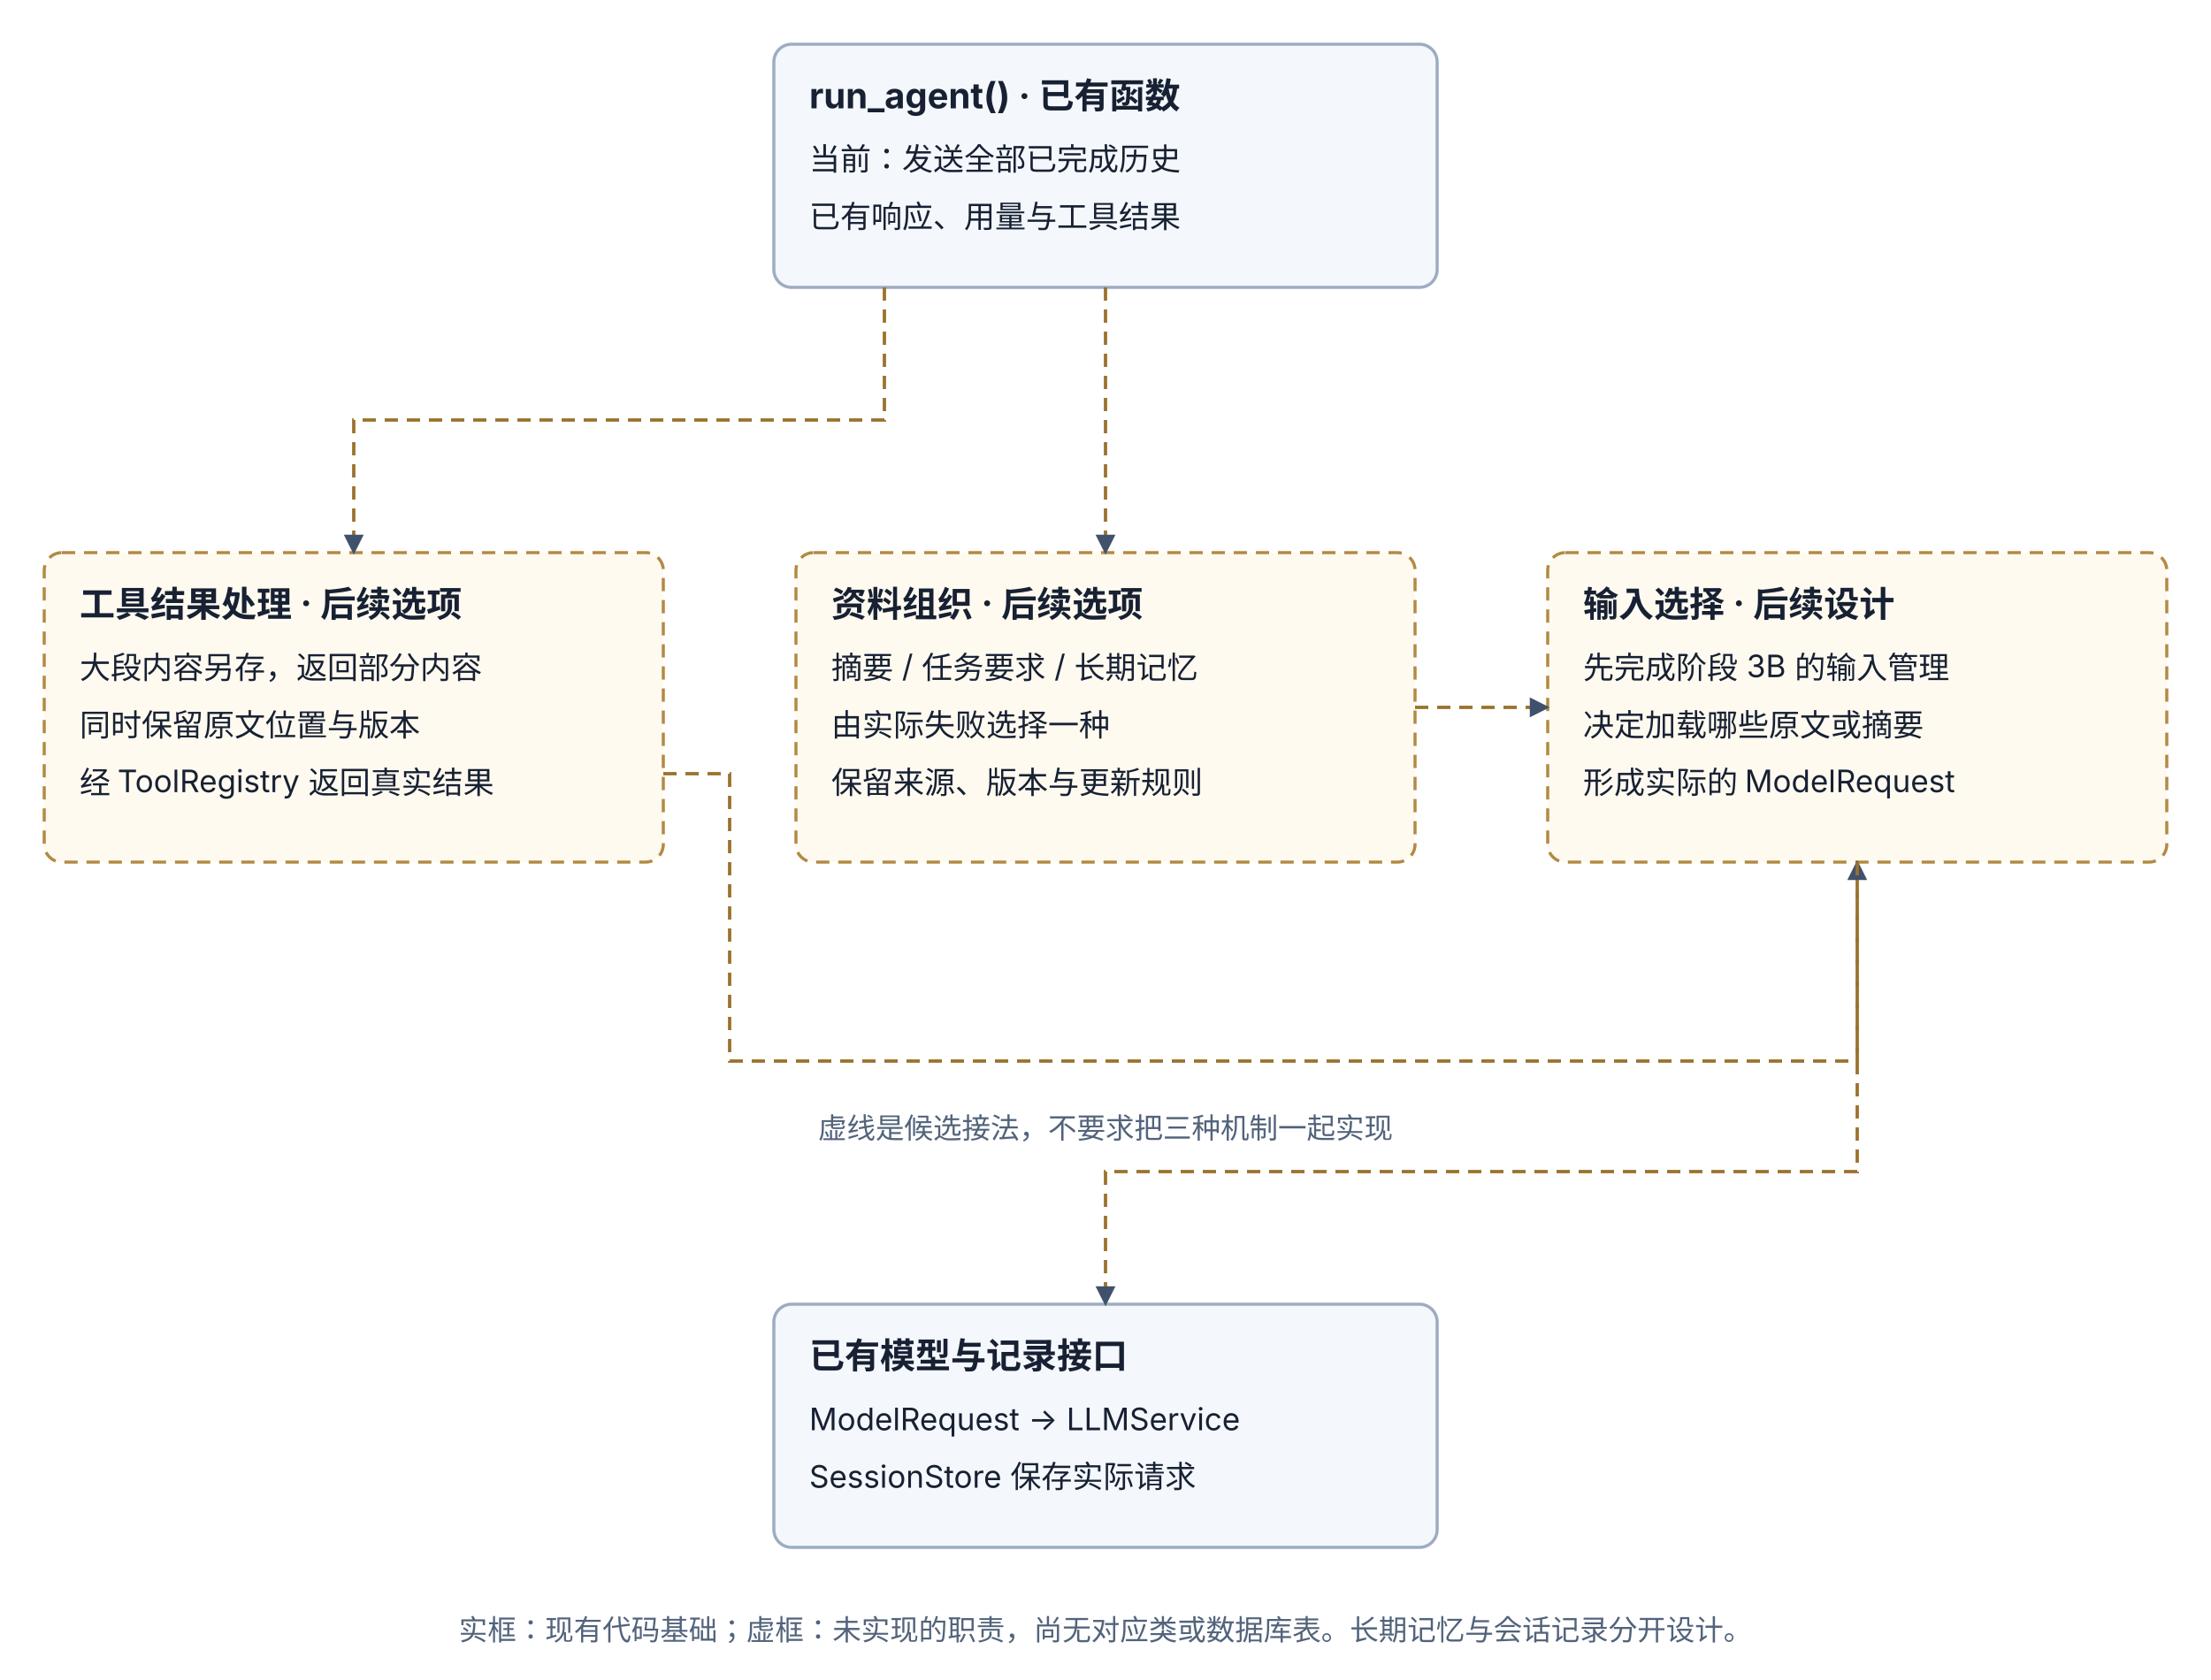
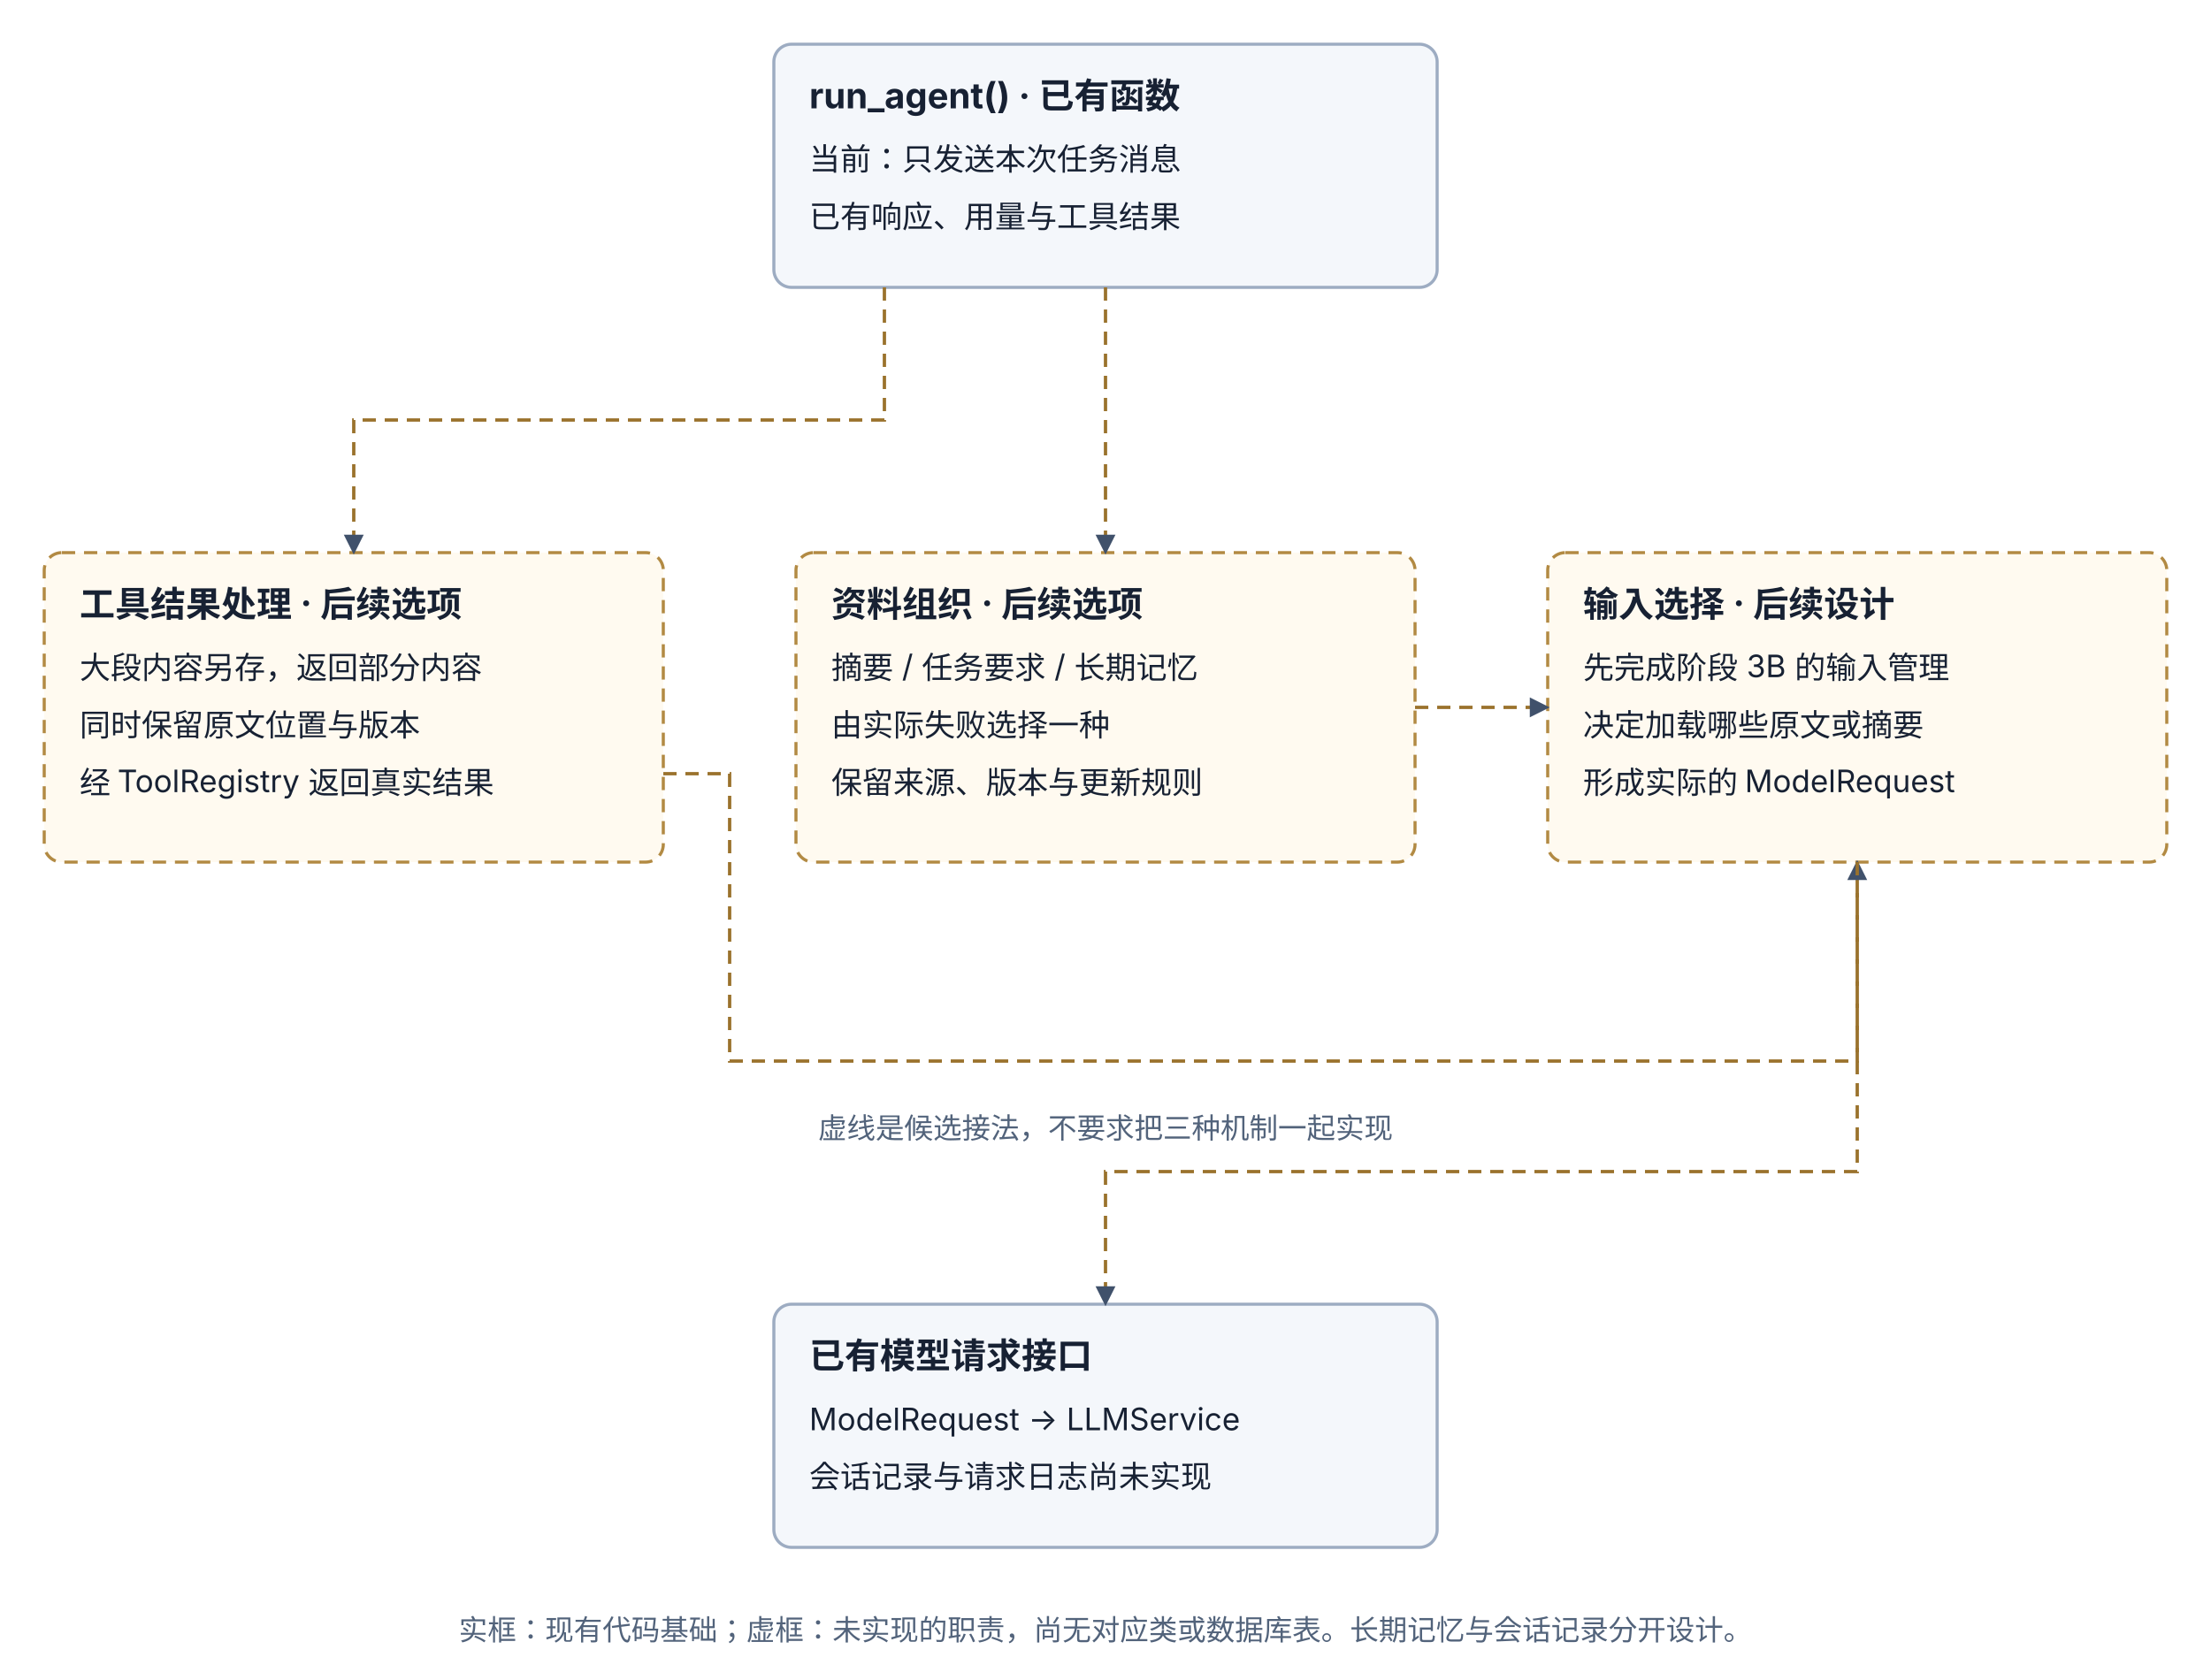
<svg xmlns="http://www.w3.org/2000/svg" viewBox="0 0 1000 760" role="img" aria-labelledby="title">
  <style>text{font-family:-apple-system,BlinkMacSystemFont,"Segoe UI","Microsoft YaHei",sans-serif;fill:#172133;font-size:14px}.box{fill:#f4f7fb;stroke:#9dacc2;stroke-width:1.4}.planned{fill:#fffaf0;stroke:#b28a43;stroke-dasharray:6 4}.head{font-size:16px;font-weight:650}.note{fill:#52637b;font-size:13px}.edge{fill:none;stroke:#40516b;stroke-width:1.5}.future{stroke:#9a722c;stroke-dasharray:6 4}</style>
  <defs>
    <marker id="arrow" viewBox="0 0 10 10" refX="9" refY="5" markerWidth="6" markerHeight="6" orient="auto">
      <path d="M0 0 L10 5 L0 10 Z" fill="#40516b" />
    </marker>
  </defs>
  <rect class="box" x="350" y="20" width="300" height="110" rx="8" />
  <text x="366" y="49" class="head">run_agent() · 已有函数</text>
-   <text x="366" y="77" class="">当前：发送全部已完成历史</text>
+   <text x="366" y="77" class="">当前：只发送本次任务消息</text>
  <text x="366" y="103" class="">已有响应、用量与工具结果</text>
  <rect class="box planned" x="20" y="250" width="280" height="140" rx="8" />
  <text x="36" y="279" class="head">工具结果处理 · 后续选项</text>
  <text x="36" y="307" class="">大段内容另存，返回部分内容</text>
  <text x="36" y="333" class="">同时保留原文位置与版本</text>
  <text x="36" y="359" class="">经 ToolRegistry 返回真实结果</text>
  <rect class="box planned" x="360" y="250" width="280" height="140" rx="8" />
  <text x="376" y="279" class="head">资料组织 · 后续选项</text>
  <text x="376" y="307" class="">摘要 / 任务要求 / 长期记忆</text>
  <text x="376" y="333" class="">由实际失败选择一种</text>
  <text x="376" y="359" class="">保留来源、版本与更新规则</text>
  <rect class="box planned" x="700" y="250" width="280" height="140" rx="8" />
  <text x="716" y="279" class="head">输入选择 · 后续设计</text>
  <text x="716" y="307" class="">先完成阶段 3B 的输入管理</text>
  <text x="716" y="333" class="">决定加载哪些原文或摘要</text>
  <text x="716" y="359" class="">形成实际的 ModelRequest</text>
  <rect class="box" x="350" y="590" width="300" height="110" rx="8" />
-   <text x="366" y="619" class="head">已有模型与记录接口</text>
+   <text x="366" y="619" class="head">已有模型请求接口</text>
  <text x="366" y="647" class="">ModelRequest → LLMService</text>
-   <text x="366" y="673" class="">SessionStore 保存实际请求</text>
+   <text x="366" y="673" class="">会话记录与请求日志尚未实现</text>
  <path class="edge future" d="M400 130 V190 H160 V250" marker-end="url(#arrow)" />
  <path class="edge future" d="M500 130 V250" marker-end="url(#arrow)" />
  <path class="edge future" d="M640 320 H700" marker-end="url(#arrow)" />
  <path class="edge future" d="M300 350 H330 V480 H840 V390" marker-end="url(#arrow)" />
  <path class="edge future" d="M840 390 V530 H500 V590" marker-end="url(#arrow)" />
  <text x="500" y="515" class="note" text-anchor="middle">虚线是候选接法，不要求把三种机制一起实现</text>
  <text x="500" y="742" class="note" text-anchor="middle">实框：现有代码基础；虚框：未实现的职责，尚无对应类或数据库表。长期记忆与会话记录分开设计。</text>
</svg>
